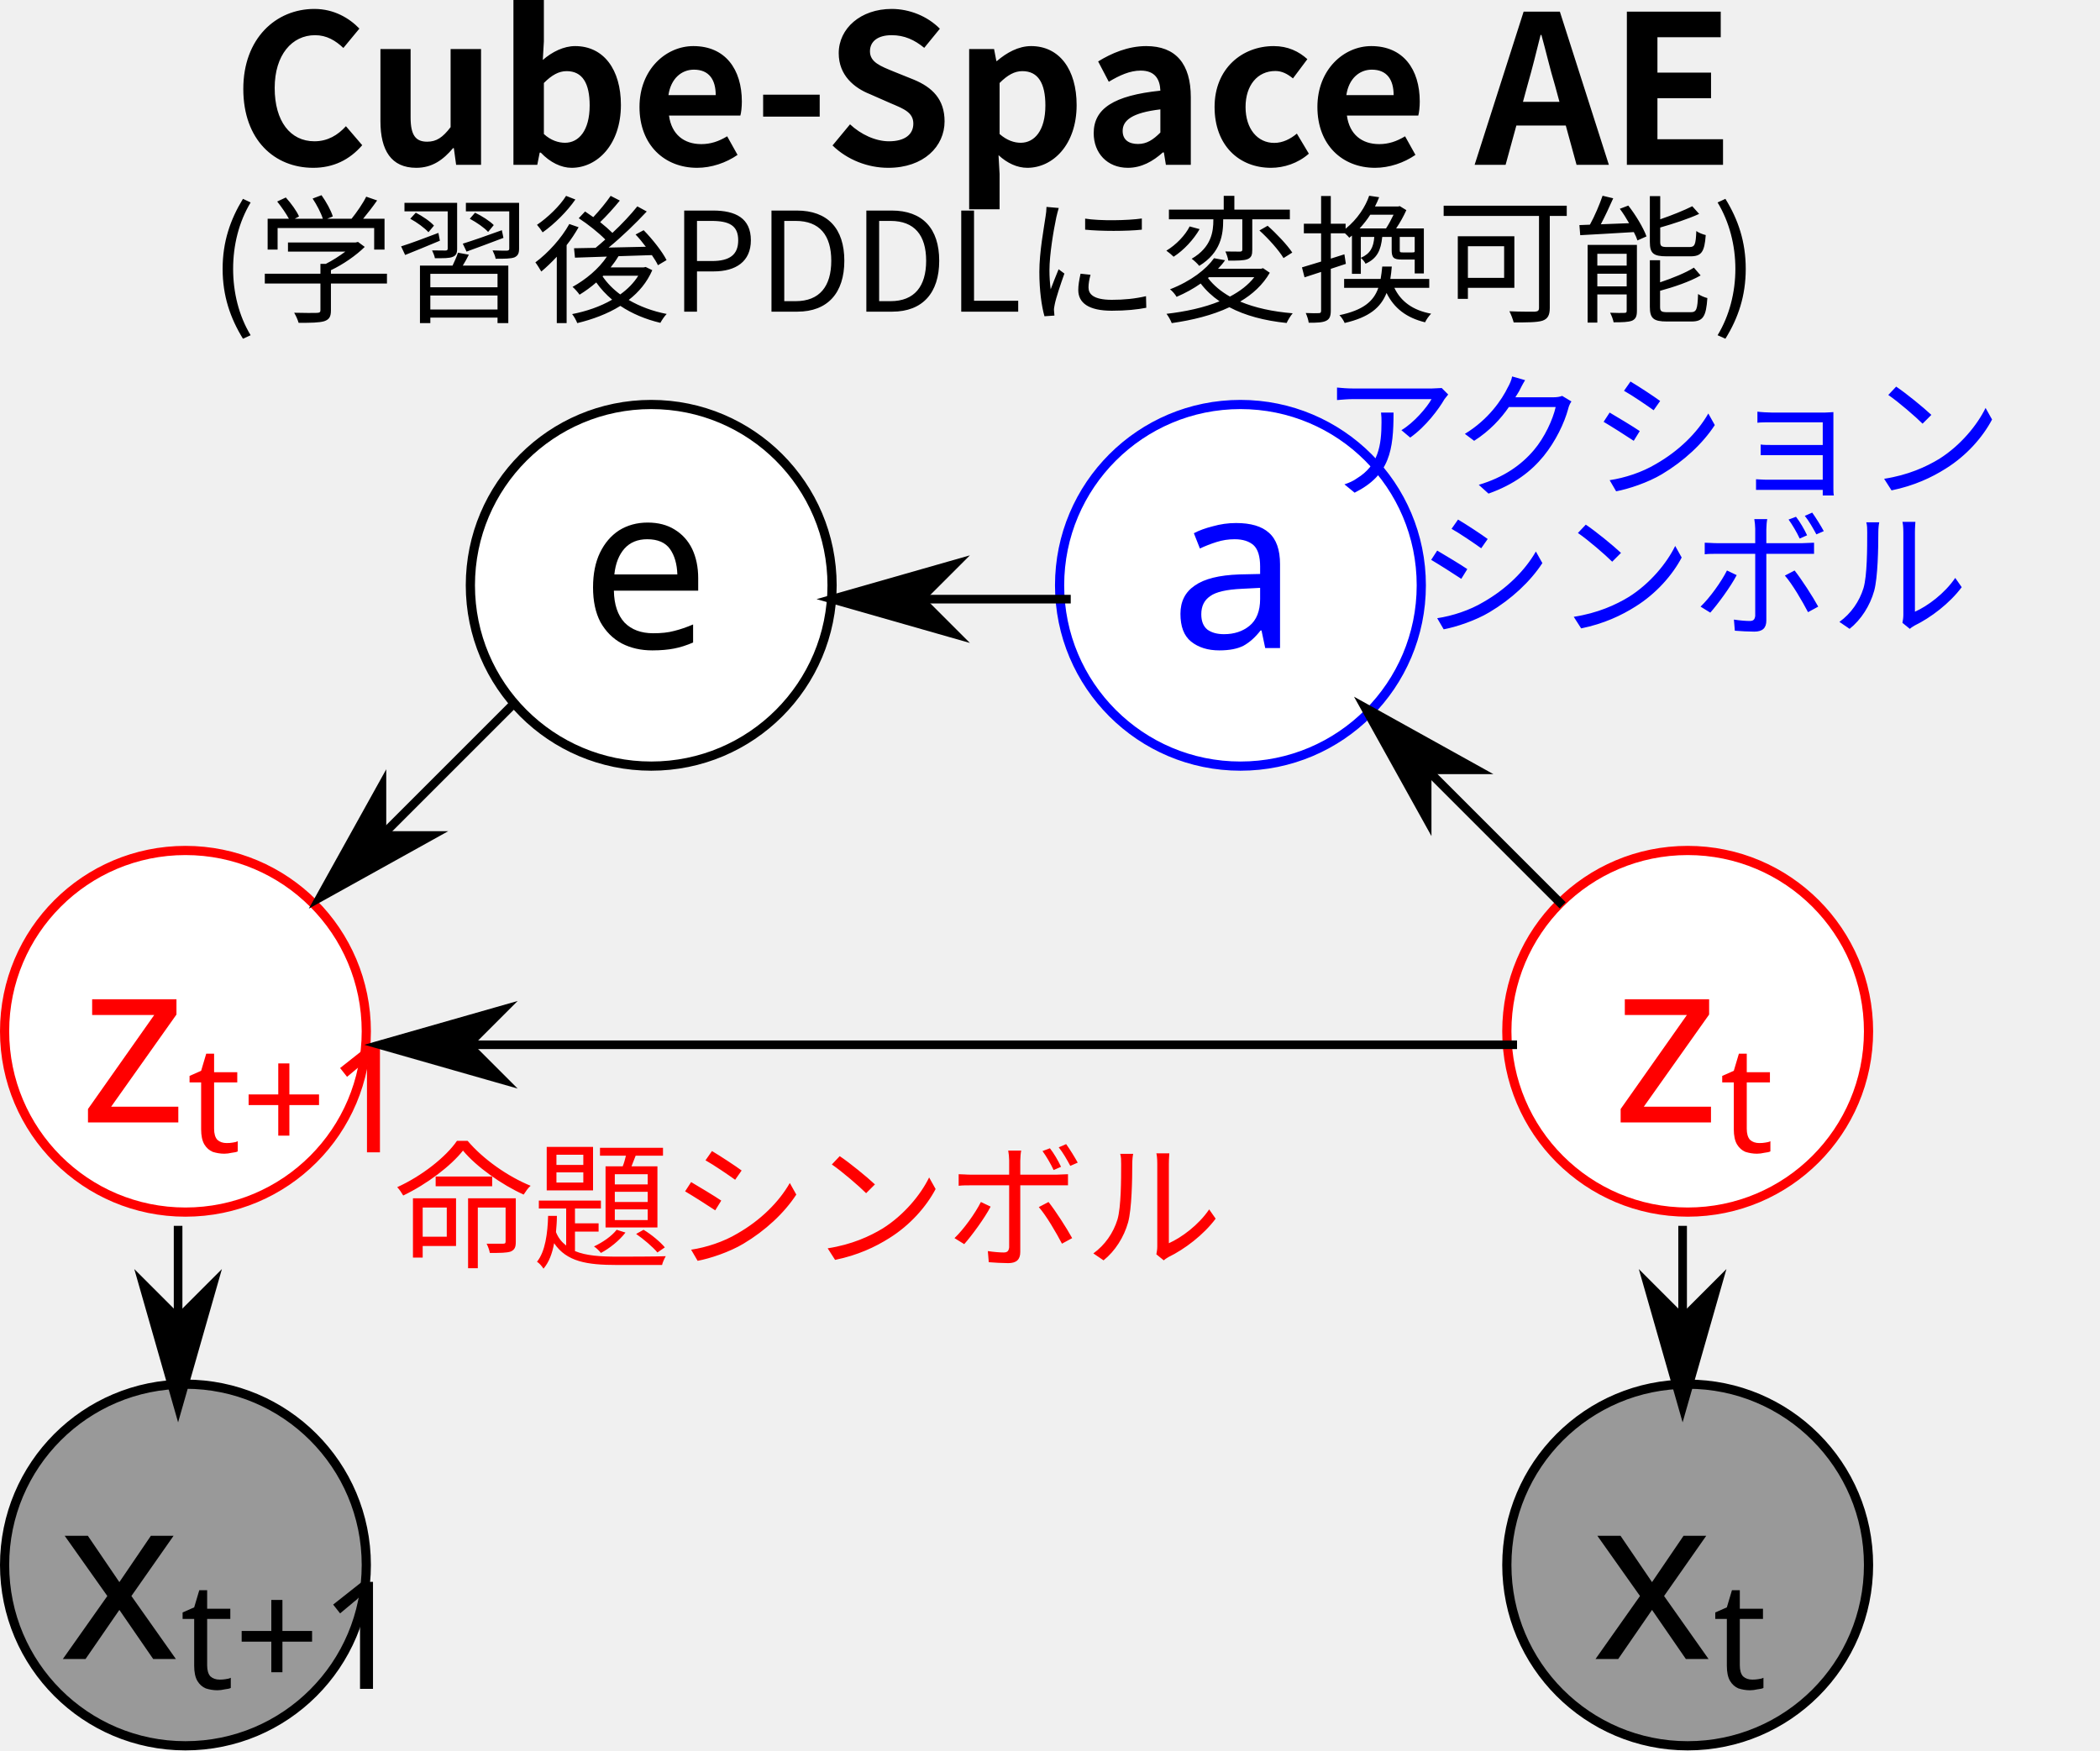
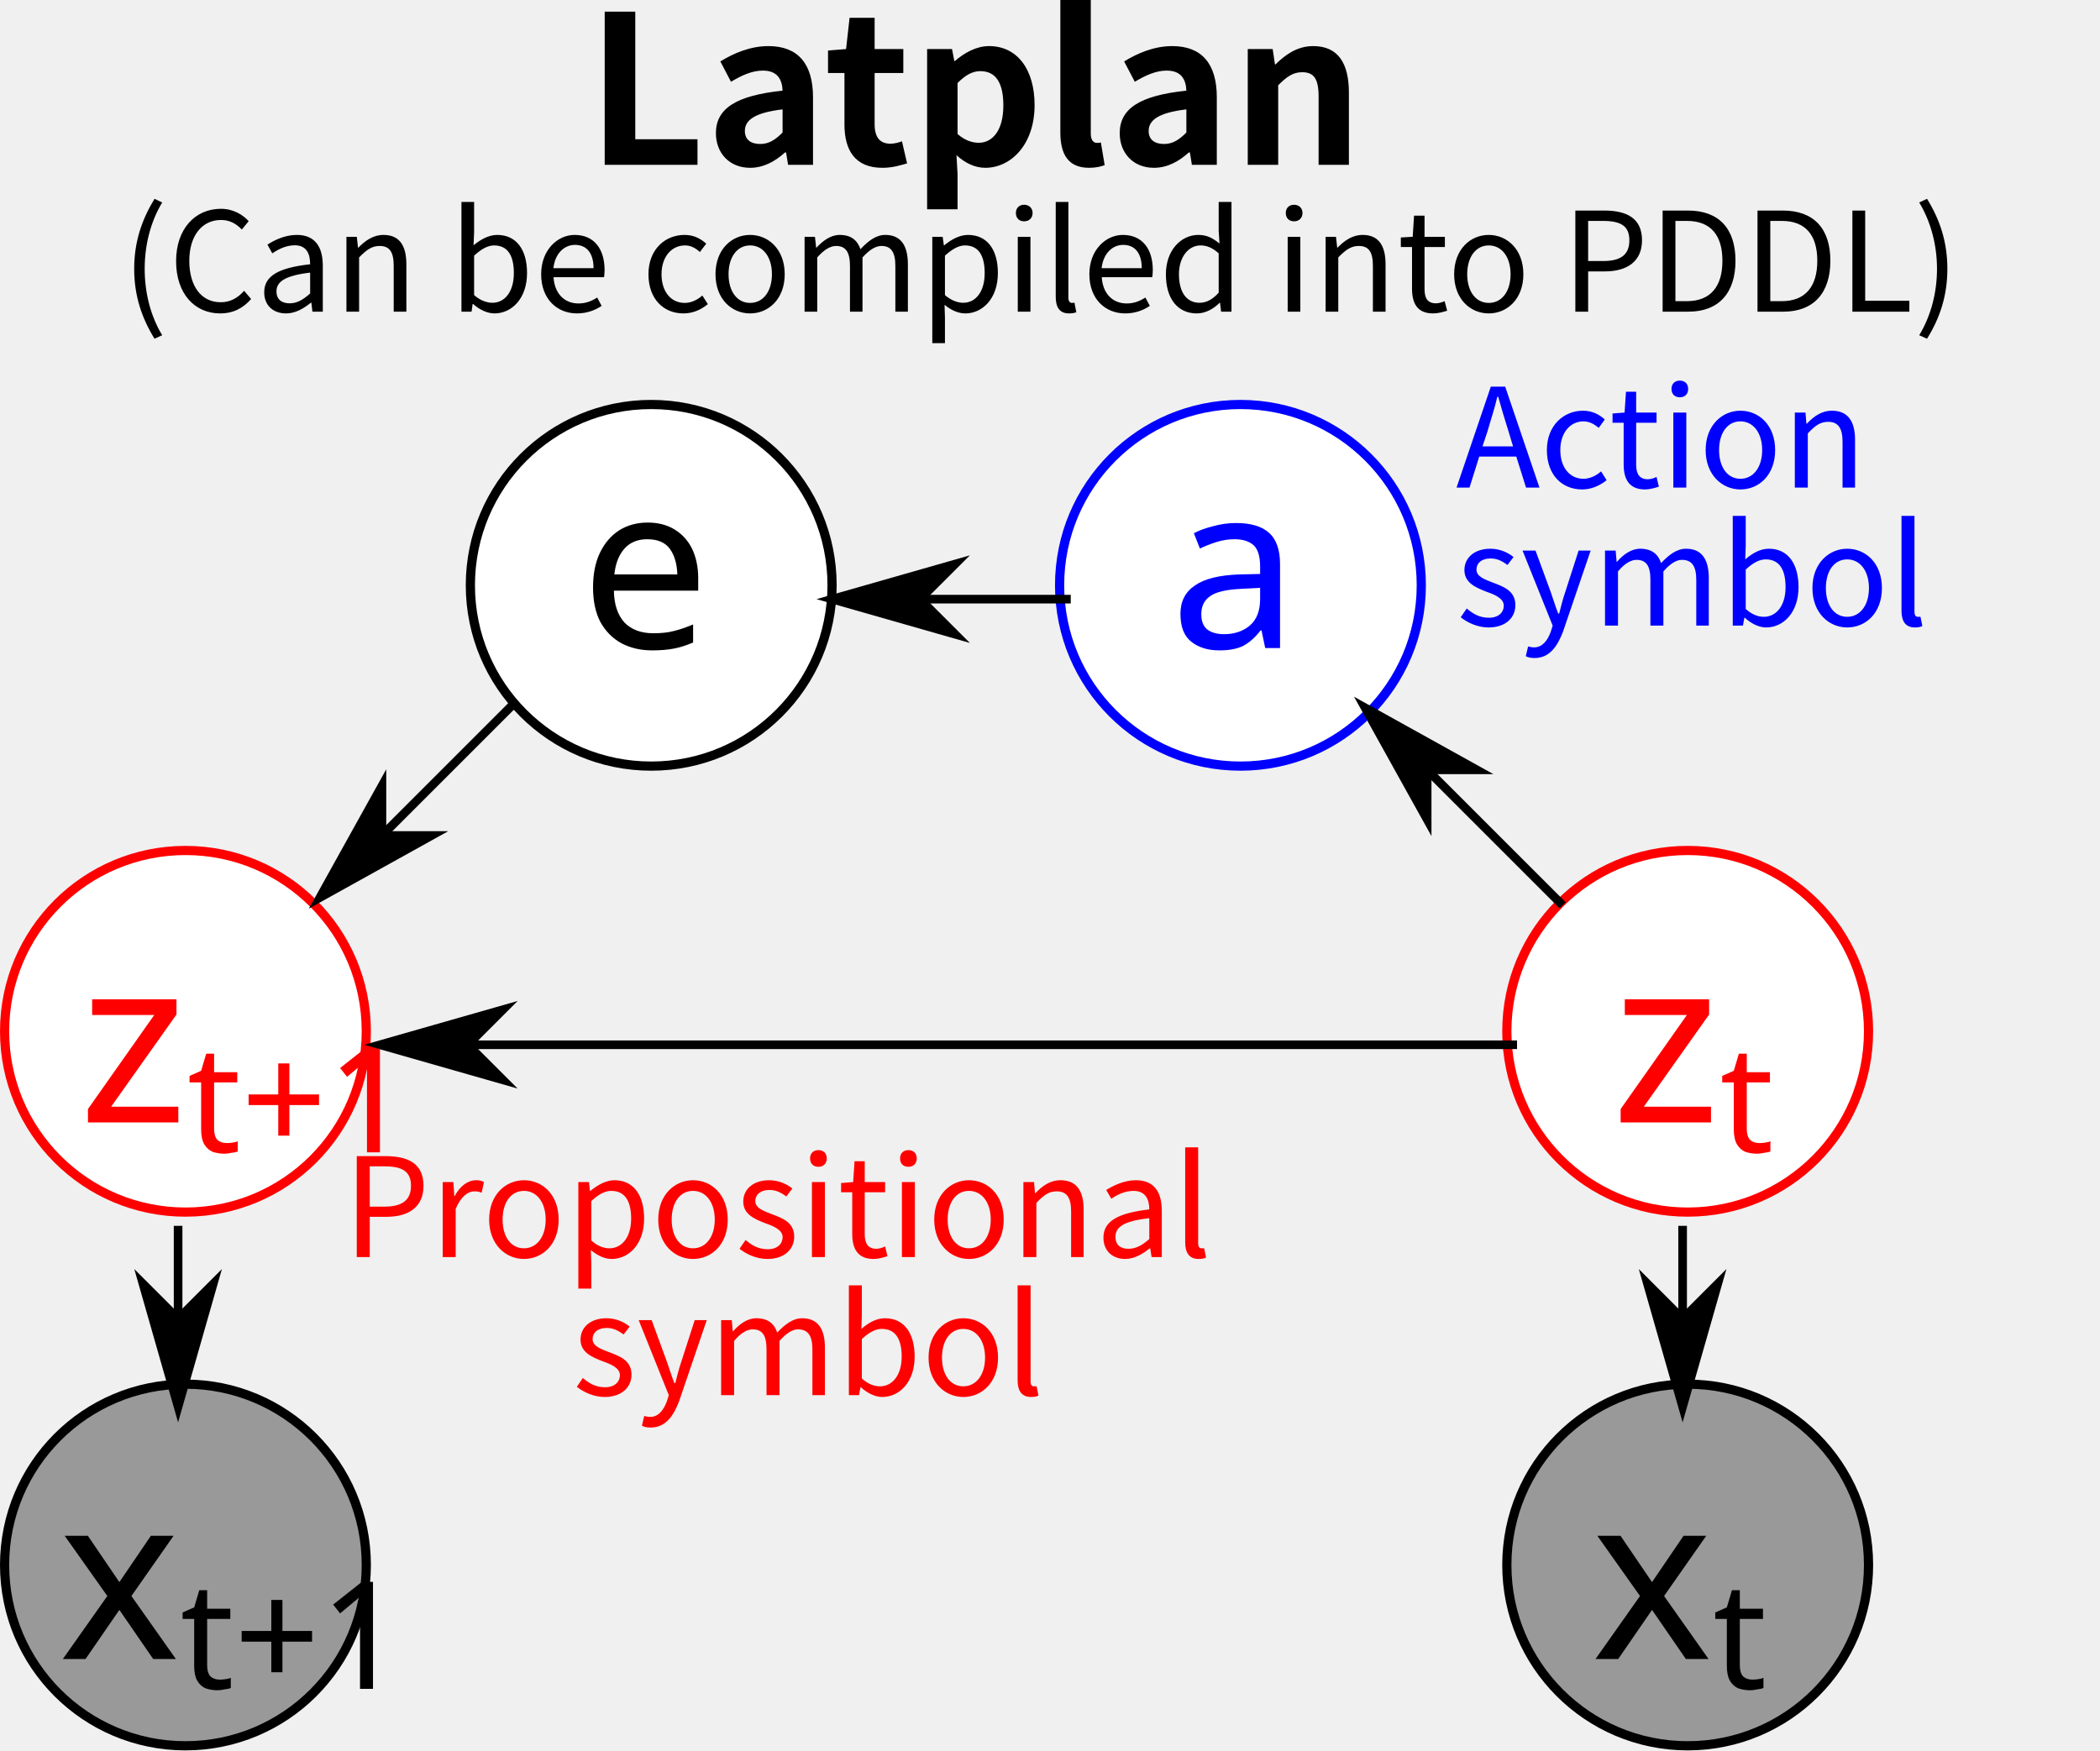
<svg xmlns="http://www.w3.org/2000/svg" width="70.831mm" height="59.052mm" viewBox="0 0 70.831 59.052" version="1.1" id="svg8">
  <defs id="defs2">
    <marker style="overflow:visible" id="marker2141" refX="0" refY="0" orient="auto">
      <path transform="matrix(-0.8,0,0,-0.8,-10,0)" style="fill:#000000;fill-opacity:1;fill-rule:evenodd;stroke:#000000;stroke-width:1pt;stroke-opacity:1" d="M 0,0 5,-5 -12.5,0 5,5 Z" id="path2139" />
    </marker>
    <marker style="overflow:visible" id="marker1440" refX="0" refY="0" orient="auto">
      <path transform="matrix(-0.8,0,0,-0.8,-10,0)" style="fill:#000000;fill-opacity:1;fill-rule:evenodd;stroke:#000000;stroke-width:1pt;stroke-opacity:1" d="M 0,0 5,-5 -12.5,0 5,5 Z" id="path1438" />
    </marker>
    <marker style="overflow:visible" id="Arrow1Lend-1" refX="0" refY="0" orient="auto">
      <path transform="matrix(-0.8,0,0,-0.8,-10,0)" style="fill:#000000;fill-opacity:1;fill-rule:evenodd;stroke:#000000;stroke-width:1pt;stroke-opacity:1" d="M 0,0 5,-5 -12.5,0 5,5 Z" id="path983-8" />
    </marker>
    <marker style="overflow:visible" id="Arrow1Lend-9" refX="0" refY="0" orient="auto">
      <path transform="matrix(-0.8,0,0,-0.8,-10,0)" style="fill:#000000;fill-opacity:1;fill-rule:evenodd;stroke:#000000;stroke-width:1pt;stroke-opacity:1" d="M 0,0 5,-5 -12.5,0 5,5 Z" id="path983-2" />
    </marker>
    <marker style="overflow:visible" id="Arrow1Lend-2" refX="0" refY="0" orient="auto">
      <path transform="matrix(-0.8,0,0,-0.8,-10,0)" style="fill:#000000;fill-opacity:1;fill-rule:evenodd;stroke:#000000;stroke-width:1pt;stroke-opacity:1" d="M 0,0 5,-5 -12.5,0 5,5 Z" id="path983-3" />
    </marker>
    <marker style="overflow:visible" id="marker1359-9" refX="0" refY="0" orient="auto">
      <path transform="matrix(-0.8,0,0,-0.8,-10,0)" style="fill:#000000;fill-opacity:1;fill-rule:evenodd;stroke:#000000;stroke-width:1pt;stroke-opacity:1" d="M 0,0 5,-5 -12.5,0 5,5 Z" id="path1357-2" />
    </marker>
    <marker style="overflow:visible" id="marker1440-8" refX="0" refY="0" orient="auto">
      <path transform="matrix(-0.8,0,0,-0.8,-10,0)" style="fill:#000000;fill-opacity:1;fill-rule:evenodd;stroke:#000000;stroke-width:1pt;stroke-opacity:1" d="M 0,0 5,-5 -12.5,0 5,5 Z" id="path1438-9" />
    </marker>
    <marker style="overflow:visible" id="marker1440-3" refX="0" refY="0" orient="auto">
      <path transform="matrix(-0.8,0,0,-0.8,-10,0)" style="fill:#000000;fill-opacity:1;fill-rule:evenodd;stroke:#000000;stroke-width:1pt;stroke-opacity:1" d="M 0,0 5,-5 -12.5,0 5,5 Z" id="path1438-6" />
    </marker>
    <marker style="overflow:visible" id="marker1359-1" refX="0" refY="0" orient="auto">
      <path transform="matrix(-0.8,0,0,-0.8,-10,0)" style="fill:#000000;fill-opacity:1;fill-rule:evenodd;stroke:#000000;stroke-width:1pt;stroke-opacity:1" d="M 0,0 5,-5 -12.5,0 5,5 Z" id="path1357-29" />
    </marker>
    <marker style="overflow:visible" id="marker1359-19" refX="0" refY="0" orient="auto">
      <path transform="matrix(-0.8,0,0,-0.8,-10,0)" style="fill:#000000;fill-opacity:1;fill-rule:evenodd;stroke:#000000;stroke-width:1pt;stroke-opacity:1" d="M 0,0 5,-5 -12.5,0 5,5 Z" id="path1357-4" />
    </marker>
    <marker style="overflow:visible" id="marker2141-8" refX="0" refY="0" orient="auto">
      <path transform="matrix(-0.8,0,0,-0.8,-10,0)" style="fill:#000000;fill-opacity:1;fill-rule:evenodd;stroke:#000000;stroke-width:1pt;stroke-opacity:1" d="M 0,0 5,-5 -12.5,0 5,5 Z" id="path2139-4" />
    </marker>
    <marker style="overflow:visible" id="marker2141-8-3" refX="0" refY="0" orient="auto">
      <path transform="matrix(-0.8,0,0,-0.8,-10,0)" style="fill:#000000;fill-opacity:1;fill-rule:evenodd;stroke:#000000;stroke-width:1pt;stroke-opacity:1" d="M 0,0 5,-5 -12.5,0 5,5 Z" id="path2139-4-6" />
    </marker>
    <marker style="overflow:visible" id="marker2141-7" refX="0" refY="0" orient="auto">
      <path transform="matrix(-0.8,0,0,-0.8,-10,0)" style="fill:#000000;fill-opacity:1;fill-rule:evenodd;stroke:#000000;stroke-width:1pt;stroke-opacity:1" d="M 0,0 5,-5 -12.5,0 5,5 Z" id="path2139-5" />
    </marker>
    <marker style="overflow:visible" id="marker1440-8-3" refX="0" refY="0" orient="auto">
      <path transform="matrix(-0.8,0,0,-0.8,-10,0)" style="fill:#000000;fill-opacity:1;fill-rule:evenodd;stroke:#000000;stroke-width:1pt;stroke-opacity:1" d="M 0,0 5,-5 -12.5,0 5,5 Z" id="path1438-9-5" />
    </marker>
    <marker style="overflow:visible" id="Arrow1Lend-1-6" refX="0" refY="0" orient="auto">
      <path transform="matrix(-0.8,0,0,-0.8,-10,0)" style="fill:#000000;fill-opacity:1;fill-rule:evenodd;stroke:#000000;stroke-width:1pt;stroke-opacity:1" d="M 0,0 5,-5 -12.5,0 5,5 Z" id="path983-8-2" />
    </marker>
    <marker style="overflow:visible" id="Arrow1Lend-91" refX="0" refY="0" orient="auto">
      <path transform="matrix(-0.8,0,0,-0.8,-10,0)" style="fill:#000000;fill-opacity:1;fill-rule:evenodd;stroke:#000000;stroke-width:1pt;stroke-opacity:1" d="M 0,0 5,-5 -12.5,0 5,5 Z" id="path983-27" />
    </marker>
    <marker style="overflow:visible" id="marker2141-1" refX="0" refY="0" orient="auto">
      <path transform="matrix(-0.8,0,0,-0.8,-10,0)" style="fill:#000000;fill-opacity:1;fill-rule:evenodd;stroke:#000000;stroke-width:1pt;stroke-opacity:1" d="M 0,0 5,-5 -12.5,0 5,5 Z" id="path2139-9" />
    </marker>
    <marker style="overflow:visible" id="marker1440-8-3-7" refX="0" refY="0" orient="auto">
      <path transform="matrix(-0.8,0,0,-0.8,-10,0)" style="fill:#000000;fill-opacity:1;fill-rule:evenodd;stroke:#000000;stroke-width:1pt;stroke-opacity:1" d="M 0,0 5,-5 -12.5,0 5,5 Z" id="path1438-9-5-8" />
    </marker>
  </defs>
  <g id="layer1" transform="translate(-90.67698,-7.190831)">
    <circle style="fill:#ffffff;stroke:#ff0000;stroke-width:0.31px;stop-color:#000000" id="path832-0" cx="96.932" cy="41.983" r="6.1" />
    <circle style="fill:#ffffff;stroke:#ff0000;stroke-width:0.31px;stop-color:#000000" id="path832-3-9" cx="147.601" cy="41.983" r="6.1" />
    <circle style="fill:#999999;stroke:#000000;stroke-width:0.31px;stop-color:#000000" id="path832-6-3" cx="96.932" cy="59.988" r="6.1" />
    <circle style="fill:#999999;stroke:#000000;stroke-width:0.31px;stop-color:#000000" id="path832-7-6" cx="147.601" cy="59.988" r="6.1" />
    <circle style="fill:#ffffff;stroke:#0000ff;stroke-width:0.31px;stop-color:#000000" id="path832-3-5-0" cx="132.516" cy="26.937" r="6.1" />
    <text xml:space="preserve" style="font-size:7.753px;line-height:100%;font-family:sans-serif;-inkscape-font-specification:'Noto Sans CJK JP';text-decoration:none;text-decoration-line:none;text-decoration-color:#000000;letter-spacing:0px;word-spacing:0px;fill:#ff0000;stroke-width:0.137;stop-color:#000000" x="145.044" y="45.057" id="text884-62">
      <tspan id="tspan882-61" x="145.044" y="45.057" style="fill:#ff0000;stroke-width:0.137">z<tspan style="font-size:5.039px;baseline-shift:sub;fill:#ff0000;stroke-width:0.137" id="tspan1046">t</tspan>
      </tspan>
    </text>
    <text xml:space="preserve" style="font-size:7.753px;line-height:100%;font-family:sans-serif;-inkscape-font-specification:'Noto Sans CJK JP';text-decoration:none;text-decoration-line:none;text-decoration-color:#000000;letter-spacing:0px;word-spacing:0px;fill:#000000;stroke-width:0.137;stop-color:#000000" x="144.351" y="63.159" id="text884-5-7">
      <tspan id="tspan882-6-92" x="144.351" y="63.159" style="stroke-width:0.137">x<tspan style="font-size:5.039px;baseline-shift:sub;stroke-width:0.137" id="tspan1048">t</tspan>
      </tspan>
    </text>
    <text xml:space="preserve" style="font-size:7.753px;line-height:100%;font-family:sans-serif;-inkscape-font-specification:'Noto Sans CJK JP';text-decoration:none;text-decoration-line:none;text-decoration-color:#000000;letter-spacing:0px;word-spacing:0px;fill:#ff0000;stroke-width:0.137;stop-color:#000000" x="93.349" y="45.057" id="text884-9-2">
      <tspan id="tspan882-1-3" x="93.349" y="45.057" style="fill:#ff0000;stroke-width:0.137">z<tspan style="font-size:5.039px;baseline-shift:sub;fill:#ff0000;stroke-width:0.137" id="tspan1042">t+1</tspan>
      </tspan>
    </text>
    <text xml:space="preserve" style="font-size:7.753px;line-height:100%;font-family:sans-serif;-inkscape-font-specification:'Noto Sans CJK JP';text-decoration:none;text-decoration-line:none;text-decoration-color:#000000;letter-spacing:0px;word-spacing:0px;fill:#000000;stroke-width:0.137;stop-color:#000000" x="92.656" y="63.159" id="text884-5-0-5">
      <tspan id="tspan882-6-9-9" x="92.656" y="63.159" style="stroke-width:0.137">x<tspan style="font-size:5.039px;baseline-shift:sub;stroke-width:0.137" id="tspan1044">t+1</tspan>
      </tspan>
    </text>
    <text xml:space="preserve" style="font-size:7.753px;line-height:100%;font-family:sans-serif;-inkscape-font-specification:'Noto Sans CJK JP';text-decoration:none;text-decoration-line:none;text-decoration-color:#000000;letter-spacing:0px;word-spacing:0px;fill:#000000;stroke-width:0.137;stop-color:#000000" x="130.133" y="29.053" id="text884-6-2">
      <tspan id="tspan882-0-8" x="130.133" y="29.053" style="fill:#0000ff;stroke-width:0.137">a</tspan>
    </text>
    <path style="fill:none;stroke:#000000;stroke-width:0.291;stroke-linecap:butt;stroke-linejoin:miter;stroke-miterlimit:4;stroke-dasharray:none;stroke-opacity:1;marker-end:url(#Arrow1Lend-91)" d="m 147.43,48.547 v 6.065" id="path978-9" />
    <path style="fill:none;stroke:#000000;stroke-width:0.291;stroke-linecap:butt;stroke-linejoin:miter;stroke-miterlimit:4;stroke-dasharray:none;stroke-opacity:1;marker-end:url(#Arrow1Lend-1-6)" d="m 96.684,48.547 v 6.065" id="path978-7-7" />
    <path style="font-variation-settings:normal;vector-effect:none;fill:none;fill-opacity:1;stroke:#000000;stroke-width:0.291;stroke-linecap:butt;stroke-linejoin:miter;stroke-miterlimit:4;stroke-dasharray:none;stroke-dashoffset:0;stroke-opacity:1;marker-end:url(#marker1440-8-3);stop-color:#000000" d="M 141.845,42.438 H 103.53" id="path1397-7-3" />
    <path style="font-variation-settings:normal;vector-effect:none;fill:none;fill-opacity:1;stroke:#000000;stroke-width:0.291;stroke-linecap:butt;stroke-linejoin:miter;stroke-miterlimit:4;stroke-dasharray:none;stroke-dashoffset:0;stroke-opacity:1;marker-end:url(#marker2141-8-3);stop-color:#000000" d="m 108.13,30.808 -6.638,6.638" id="path2045-5-1" />
    <circle style="fill:#ffffff;stroke:#000000;stroke-width:0.31px;stop-color:#000000" id="path832-3-5-0-2" cx="112.642" cy="26.937" r="6.1" />
    <text xml:space="preserve" style="font-size:7.753px;line-height:100%;font-family:sans-serif;-inkscape-font-specification:'Noto Sans CJK JP';text-decoration:none;text-decoration-line:none;text-decoration-color:#000000;letter-spacing:0px;word-spacing:0px;fill:#000000;stroke-width:0.137;stop-color:#000000" x="110.259" y="29.053" id="text884-6-2-9">
      <tspan id="tspan882-0-8-3" x="110.259" y="29.053" style="stroke-width:0.137">e</tspan>
    </text>
    <path style="font-variation-settings:normal;vector-effect:none;fill:none;fill-opacity:1;stroke:#000000;stroke-width:0.291;stroke-linecap:butt;stroke-linejoin:miter;stroke-miterlimit:4;stroke-dasharray:none;stroke-dashoffset:0;stroke-opacity:1;marker-end:url(#marker2141-1);stop-color:#000000" d="m 143.384,37.733 -6.638,-6.638" id="path2045-4" />
    <path style="font-variation-settings:normal;vector-effect:none;fill:none;fill-opacity:1;stroke:#000000;stroke-width:0.291;stroke-linecap:butt;stroke-linejoin:miter;stroke-miterlimit:4;stroke-dasharray:none;stroke-dashoffset:0;stroke-opacity:1;marker-end:url(#marker1440-8-3-7);stop-color:#000000" d="m 126.792,27.404 h -8.009" id="path1397-7-3-4" />
-     <text xml:space="preserve" style="font-style:normal;font-variant:normal;font-weight:bold;font-stretch:normal;font-size:24px;line-height:100%;font-family:'Noto Sans CJK JP';-inkscape-font-specification:'Noto Sans CJK JP Bold';font-variant-ligatures:normal;font-variant-position:normal;font-variant-caps:normal;font-variant-numeric:normal;font-variant-alternates:normal;font-variant-east-asian:normal;font-feature-settings:normal;text-indent:0;text-align:start;text-decoration:none;text-decoration-line:none;text-decoration-style:solid;text-decoration-color:#000000;letter-spacing:0px;word-spacing:0px;text-transform:none;writing-mode:lr-tb;direction:ltr;text-orientation:mixed;dominant-baseline:auto;baseline-shift:baseline;text-anchor:start;white-space:normal;shape-padding:0;shape-margin:0;inline-size:0;vector-effect:none;fill:#000000;fill-opacity:1;stroke-width:0.471;stroke-linecap:butt;stroke-linejoin:miter;stroke-miterlimit:4;stroke-dasharray:none;stroke-dashoffset:0;stroke-opacity:1;stop-color:#000000" x="20.287" y="-15.892" id="text1037-3" transform="matrix(0.2907268,0,0,0.2907268,92.60884,17.37222)">
-       <tspan id="tspan1035-6" x="20.287" y="-15.892">Cube-Space AE</tspan>
+     <text xml:space="preserve" style="font-style:normal;font-variant:normal;font-weight:bold;font-stretch:normal;font-size:24px;line-height:100%;font-family:'Noto Sans CJK JP';-inkscape-font-specification:'Noto Sans CJK JP Bold';font-variant-ligatures:normal;font-variant-position:normal;font-variant-caps:normal;font-variant-numeric:normal;font-variant-alternates:normal;font-variant-east-asian:normal;font-feature-settings:normal;text-indent:0;text-align:start;text-decoration:none;text-decoration-line:none;text-decoration-style:solid;text-decoration-color:#000000;letter-spacing:0px;word-spacing:0px;text-transform:none;writing-mode:lr-tb;direction:ltr;text-orientation:mixed;dominant-baseline:auto;baseline-shift:baseline;text-anchor:start;white-space:normal;shape-padding:0;shape-margin:0;inline-size:0;vector-effect:none;fill:#000000;fill-opacity:1;stroke-width:0.471;stroke-linecap:butt;stroke-linejoin:miter;stroke-miterlimit:4;stroke-dasharray:none;stroke-dashoffset:0;stroke-opacity:1;stop-color:#000000" x="20.287" y="-15.892" id="text1037-3" transform="matrix(0.2907268,0,0,0.2907268,104.5394,17.37222)">
+       <tspan id="tspan1035-6" x="20.287" y="-15.892">Latplan</tspan>
    </text>
-     <text xml:space="preserve" style="font-style:normal;font-variant:normal;font-weight:normal;font-stretch:normal;font-size:16px;line-height:100%;font-family:'Noto Sans CJK JP';-inkscape-font-specification:'Noto Sans CJK JP';font-variant-ligatures:normal;font-variant-position:normal;font-variant-caps:normal;font-variant-numeric:normal;font-variant-alternates:normal;font-variant-east-asian:normal;font-feature-settings:normal;font-variation-settings:normal;text-indent:0;text-align:start;text-decoration:none;text-decoration-line:none;text-decoration-style:solid;text-decoration-color:#000000;letter-spacing:0px;word-spacing:0px;text-transform:none;writing-mode:lr-tb;direction:ltr;text-orientation:mixed;dominant-baseline:auto;baseline-shift:baseline;text-anchor:start;white-space:normal;shape-padding:0;shape-margin:0;inline-size:0;vector-effect:none;fill:#000000;fill-opacity:1;stroke-width:0.471;stroke-linecap:butt;stroke-linejoin:miter;stroke-miterlimit:4;stroke-dasharray:none;stroke-dashoffset:0;stroke-opacity:1;stop-color:#000000" x="20.065" y="40.606" id="text107-3" transform="matrix(0.2907268,0,0,0.2907268,91.92486,5.900307)">
-       <tspan id="tspan105-6" x="20.065" y="40.606">(学習後PDDLに変換可能)</tspan>
+     <text xml:space="preserve" style="font-style:normal;font-variant:normal;font-weight:normal;font-stretch:normal;font-size:16px;line-height:100%;font-family:'Noto Sans CJK JP';-inkscape-font-specification:'Noto Sans CJK JP';font-variant-ligatures:normal;font-variant-position:normal;font-variant-caps:normal;font-variant-numeric:normal;font-variant-alternates:normal;font-variant-east-asian:normal;font-feature-settings:normal;font-variation-settings:normal;text-indent:0;text-align:start;text-decoration:none;text-decoration-line:none;text-decoration-style:solid;text-decoration-color:#000000;letter-spacing:0px;word-spacing:0px;text-transform:none;writing-mode:lr-tb;direction:ltr;text-orientation:mixed;dominant-baseline:auto;baseline-shift:baseline;text-anchor:start;white-space:normal;shape-padding:0;shape-margin:0;inline-size:0;vector-effect:none;fill:#000000;fill-opacity:1;stroke-width:0.471;stroke-linecap:butt;stroke-linejoin:miter;stroke-miterlimit:4;stroke-dasharray:none;stroke-dashoffset:0;stroke-opacity:1;stop-color:#000000" x="20.065" y="40.606" id="text107-3" transform="matrix(0.2907268,0,0,0.2907268,88.94198,5.900307)">
+       <tspan id="tspan105-6" x="20.065" y="40.606">(Can be compiled into PDDL)</tspan>
    </text>
    <text xml:space="preserve" style="font-style:normal;font-variant:normal;font-weight:normal;font-stretch:normal;font-size:4.652px;line-height:100%;font-family:'Noto Sans CJK JP';-inkscape-font-specification:'Noto Sans CJK JP';font-variant-ligatures:normal;font-variant-position:normal;font-variant-caps:normal;font-variant-numeric:normal;font-variant-alternates:normal;font-variant-east-asian:normal;font-feature-settings:normal;font-variation-settings:normal;text-indent:0;text-align:start;text-decoration:none;text-decoration-line:none;text-decoration-style:solid;text-decoration-color:#000000;letter-spacing:0px;word-spacing:0px;text-transform:none;writing-mode:lr-tb;direction:ltr;text-orientation:mixed;dominant-baseline:auto;baseline-shift:baseline;text-anchor:middle;white-space:normal;opacity:1;vector-effect:none;fill:#ff0000;fill-opacity:1;stroke:none;stroke-width:0.137;stroke-linecap:butt;stroke-linejoin:miter;stroke-miterlimit:4;stroke-dasharray:none;stroke-dashoffset:0;stroke-opacity:1;-inkscape-stroke:none;stop-color:#000000;stop-opacity:1" x="120.543" y="49.605" id="text1">
-       <tspan id="tspan1" style="font-style:normal;font-variant:normal;font-weight:normal;font-stretch:normal;font-size:4.652px;line-height:100%;font-family:'Noto Sans CJK JP';-inkscape-font-specification:'Noto Sans CJK JP';font-variant-ligatures:normal;font-variant-position:normal;font-variant-caps:normal;font-variant-numeric:normal;font-variant-alternates:normal;font-variant-east-asian:normal;font-feature-settings:normal;font-variation-settings:normal;text-indent:0;text-align:start;text-decoration:none;text-decoration-line:none;text-decoration-style:solid;text-decoration-color:#000000;letter-spacing:0px;word-spacing:0px;text-transform:none;writing-mode:lr-tb;direction:ltr;text-orientation:mixed;dominant-baseline:auto;baseline-shift:baseline;white-space:normal;vector-effect:none;fill:#ff0000;fill-opacity:1;stroke:none;stroke-width:0.137;stroke-linecap:butt;stroke-linejoin:miter;stroke-miterlimit:4;stroke-dasharray:none;stroke-dashoffset:0;stroke-opacity:1;-inkscape-stroke:none;stop-color:#000000;stop-opacity:1" x="120.543" y="49.605">命題シンボル</tspan>
+       <tspan id="tspan1" style="font-style:normal;font-variant:normal;font-weight:normal;font-stretch:normal;font-size:4.652px;line-height:100%;font-family:'Noto Sans CJK JP';-inkscape-font-specification:'Noto Sans CJK JP';font-variant-ligatures:normal;font-variant-position:normal;font-variant-caps:normal;font-variant-numeric:normal;font-variant-alternates:normal;font-variant-east-asian:normal;font-feature-settings:normal;font-variation-settings:normal;text-indent:0;text-align:start;text-decoration:none;text-decoration-line:none;text-decoration-style:solid;text-decoration-color:#000000;letter-spacing:0px;word-spacing:0px;text-transform:none;writing-mode:lr-tb;direction:ltr;text-orientation:mixed;dominant-baseline:auto;baseline-shift:baseline;white-space:normal;vector-effect:none;fill:#ff0000;fill-opacity:1;stroke:none;stroke-width:0.137;stroke-linecap:butt;stroke-linejoin:miter;stroke-miterlimit:4;stroke-dasharray:none;stroke-dashoffset:0;stroke-opacity:1;-inkscape-stroke:none;stop-color:#000000;stop-opacity:1" x="120.543" y="49.605">Propositional</tspan>
+       <tspan style="font-style:normal;font-variant:normal;font-weight:normal;font-stretch:normal;font-size:4.652px;line-height:100%;font-family:'Noto Sans CJK JP';-inkscape-font-specification:'Noto Sans CJK JP';font-variant-ligatures:normal;font-variant-position:normal;font-variant-caps:normal;font-variant-numeric:normal;font-variant-alternates:normal;font-variant-east-asian:normal;font-feature-settings:normal;font-variation-settings:normal;text-indent:0;text-align:start;text-decoration:none;text-decoration-line:none;text-decoration-style:solid;text-decoration-color:#000000;letter-spacing:0px;word-spacing:0px;text-transform:none;writing-mode:lr-tb;direction:ltr;text-orientation:mixed;dominant-baseline:auto;baseline-shift:baseline;white-space:normal;vector-effect:none;fill:#ff0000;fill-opacity:1;stroke:none;stroke-width:0.137;stroke-linecap:butt;stroke-linejoin:miter;stroke-miterlimit:4;stroke-dasharray:none;stroke-dashoffset:0;stroke-opacity:1;-inkscape-stroke:none;stop-color:#000000;stop-opacity:1" x="120.543" y="54.257" id="tspan4">symbol</tspan>
    </text>
    <text xml:space="preserve" style="font-style:normal;font-variant:normal;font-weight:normal;font-stretch:normal;font-size:4.652px;line-height:100%;font-family:'Noto Sans CJK JP';-inkscape-font-specification:'Noto Sans CJK JP';font-variant-ligatures:normal;font-variant-position:normal;font-variant-caps:normal;font-variant-numeric:normal;font-variant-alternates:normal;font-variant-east-asian:normal;font-feature-settings:normal;font-variation-settings:normal;text-indent:0;text-align:start;text-decoration:none;text-decoration-line:none;text-decoration-style:solid;text-decoration-color:#000000;letter-spacing:0px;word-spacing:0px;text-transform:none;writing-mode:lr-tb;direction:ltr;text-orientation:mixed;dominant-baseline:auto;baseline-shift:baseline;text-anchor:middle;white-space:normal;vector-effect:none;fill:#0000ff;fill-opacity:1;stroke:none;stroke-width:0.137;stroke-linecap:butt;stroke-linejoin:miter;stroke-miterlimit:4;stroke-dasharray:none;stroke-dashoffset:0;stroke-opacity:1;-inkscape-stroke:none;stop-color:#000000" x="150.358" y="23.643" id="text1-7">
-       <tspan id="tspan1-5" style="font-style:normal;font-variant:normal;font-weight:normal;font-stretch:normal;font-size:4.652px;line-height:100%;font-family:'Noto Sans CJK JP';-inkscape-font-specification:'Noto Sans CJK JP';font-variant-ligatures:normal;font-variant-position:normal;font-variant-caps:normal;font-variant-numeric:normal;font-variant-alternates:normal;font-variant-east-asian:normal;font-feature-settings:normal;font-variation-settings:normal;text-indent:0;text-align:start;text-decoration:none;text-decoration-line:none;text-decoration-style:solid;text-decoration-color:#000000;letter-spacing:0px;word-spacing:0px;text-transform:none;writing-mode:lr-tb;direction:ltr;text-orientation:mixed;dominant-baseline:auto;baseline-shift:baseline;white-space:normal;vector-effect:none;fill:#0000ff;fill-opacity:1;stroke:none;stroke-width:0.137;stroke-linecap:butt;stroke-linejoin:miter;stroke-miterlimit:4;stroke-dasharray:none;stroke-dashoffset:0;stroke-opacity:1;-inkscape-stroke:none;stop-color:#000000;stop-opacity:1" x="150.358" y="23.643">アクション</tspan>
-       <tspan style="font-style:normal;font-variant:normal;font-weight:normal;font-stretch:normal;font-size:4.652px;line-height:100%;font-family:'Noto Sans CJK JP';-inkscape-font-specification:'Noto Sans CJK JP';font-variant-ligatures:normal;font-variant-position:normal;font-variant-caps:normal;font-variant-numeric:normal;font-variant-alternates:normal;font-variant-east-asian:normal;font-feature-settings:normal;font-variation-settings:normal;text-indent:0;text-align:start;text-decoration:none;text-decoration-line:none;text-decoration-style:solid;text-decoration-color:#000000;letter-spacing:0px;word-spacing:0px;text-transform:none;writing-mode:lr-tb;direction:ltr;text-orientation:mixed;dominant-baseline:auto;baseline-shift:baseline;white-space:normal;vector-effect:none;fill:#0000ff;fill-opacity:1;stroke:none;stroke-width:0.137;stroke-linecap:butt;stroke-linejoin:miter;stroke-miterlimit:4;stroke-dasharray:none;stroke-dashoffset:0;stroke-opacity:1;-inkscape-stroke:none;stop-color:#000000;stop-opacity:1" x="150.358" y="28.295" id="tspan2">シンボル</tspan>
+       <tspan style="font-style:normal;font-variant:normal;font-weight:normal;font-stretch:normal;font-size:4.652px;line-height:100%;font-family:'Noto Sans CJK JP';-inkscape-font-specification:'Noto Sans CJK JP';font-variant-ligatures:normal;font-variant-position:normal;font-variant-caps:normal;font-variant-numeric:normal;font-variant-alternates:normal;font-variant-east-asian:normal;font-feature-settings:normal;font-variation-settings:normal;text-indent:0;text-align:start;text-decoration:none;text-decoration-line:none;text-decoration-style:solid;text-decoration-color:#000000;letter-spacing:0px;word-spacing:0px;text-transform:none;writing-mode:lr-tb;direction:ltr;text-orientation:mixed;dominant-baseline:auto;baseline-shift:baseline;white-space:normal;vector-effect:none;fill:#0000ff;fill-opacity:1;stroke:none;stroke-width:0.137;stroke-linecap:butt;stroke-linejoin:miter;stroke-miterlimit:4;stroke-dasharray:none;stroke-dashoffset:0;stroke-opacity:1;-inkscape-stroke:none;stop-color:#000000;stop-opacity:1" x="150.358" y="23.643" id="tspan2">Action</tspan>
+       <tspan style="font-style:normal;font-variant:normal;font-weight:normal;font-stretch:normal;font-size:4.652px;line-height:100%;font-family:'Noto Sans CJK JP';-inkscape-font-specification:'Noto Sans CJK JP';font-variant-ligatures:normal;font-variant-position:normal;font-variant-caps:normal;font-variant-numeric:normal;font-variant-alternates:normal;font-variant-east-asian:normal;font-feature-settings:normal;font-variation-settings:normal;text-indent:0;text-align:start;text-decoration:none;text-decoration-line:none;text-decoration-style:solid;text-decoration-color:#000000;letter-spacing:0px;word-spacing:0px;text-transform:none;writing-mode:lr-tb;direction:ltr;text-orientation:mixed;dominant-baseline:auto;baseline-shift:baseline;white-space:normal;vector-effect:none;fill:#0000ff;fill-opacity:1;stroke:none;stroke-width:0.137;stroke-linecap:butt;stroke-linejoin:miter;stroke-miterlimit:4;stroke-dasharray:none;stroke-dashoffset:0;stroke-opacity:1;-inkscape-stroke:none;stop-color:#000000;stop-opacity:1" x="150.358" y="28.295" id="tspan3">symbol</tspan>
    </text>
  </g>
</svg>
